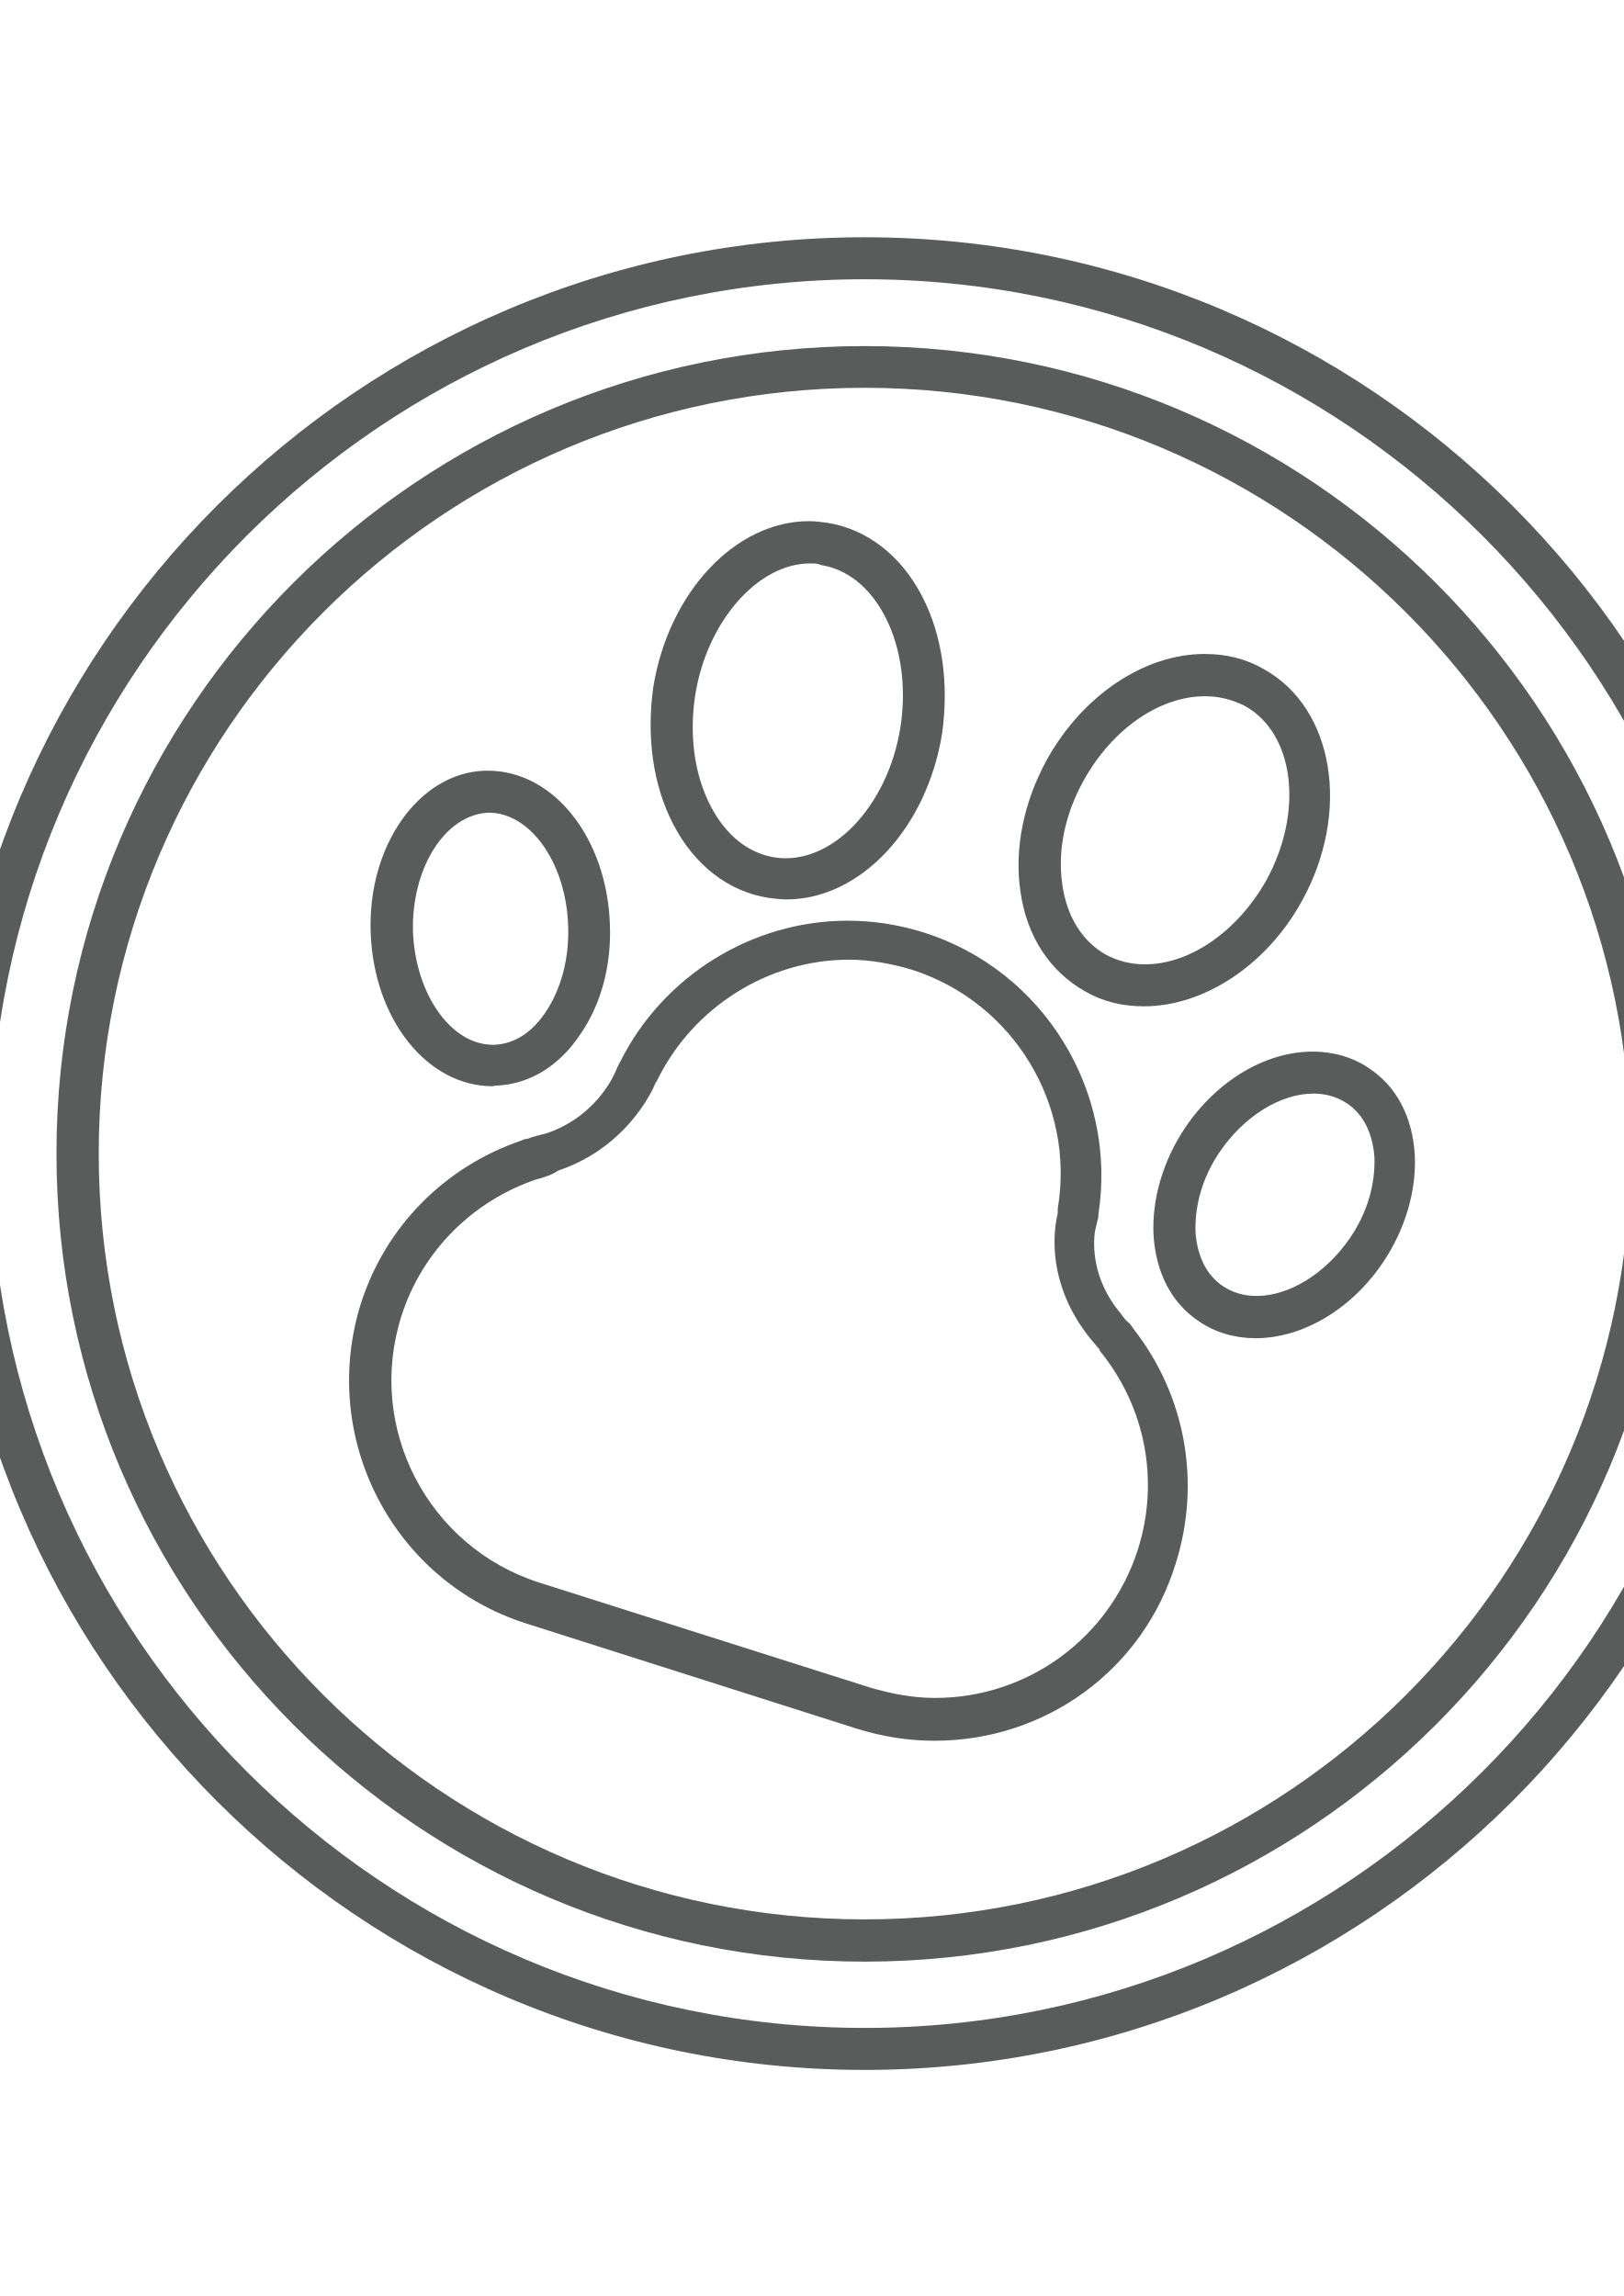
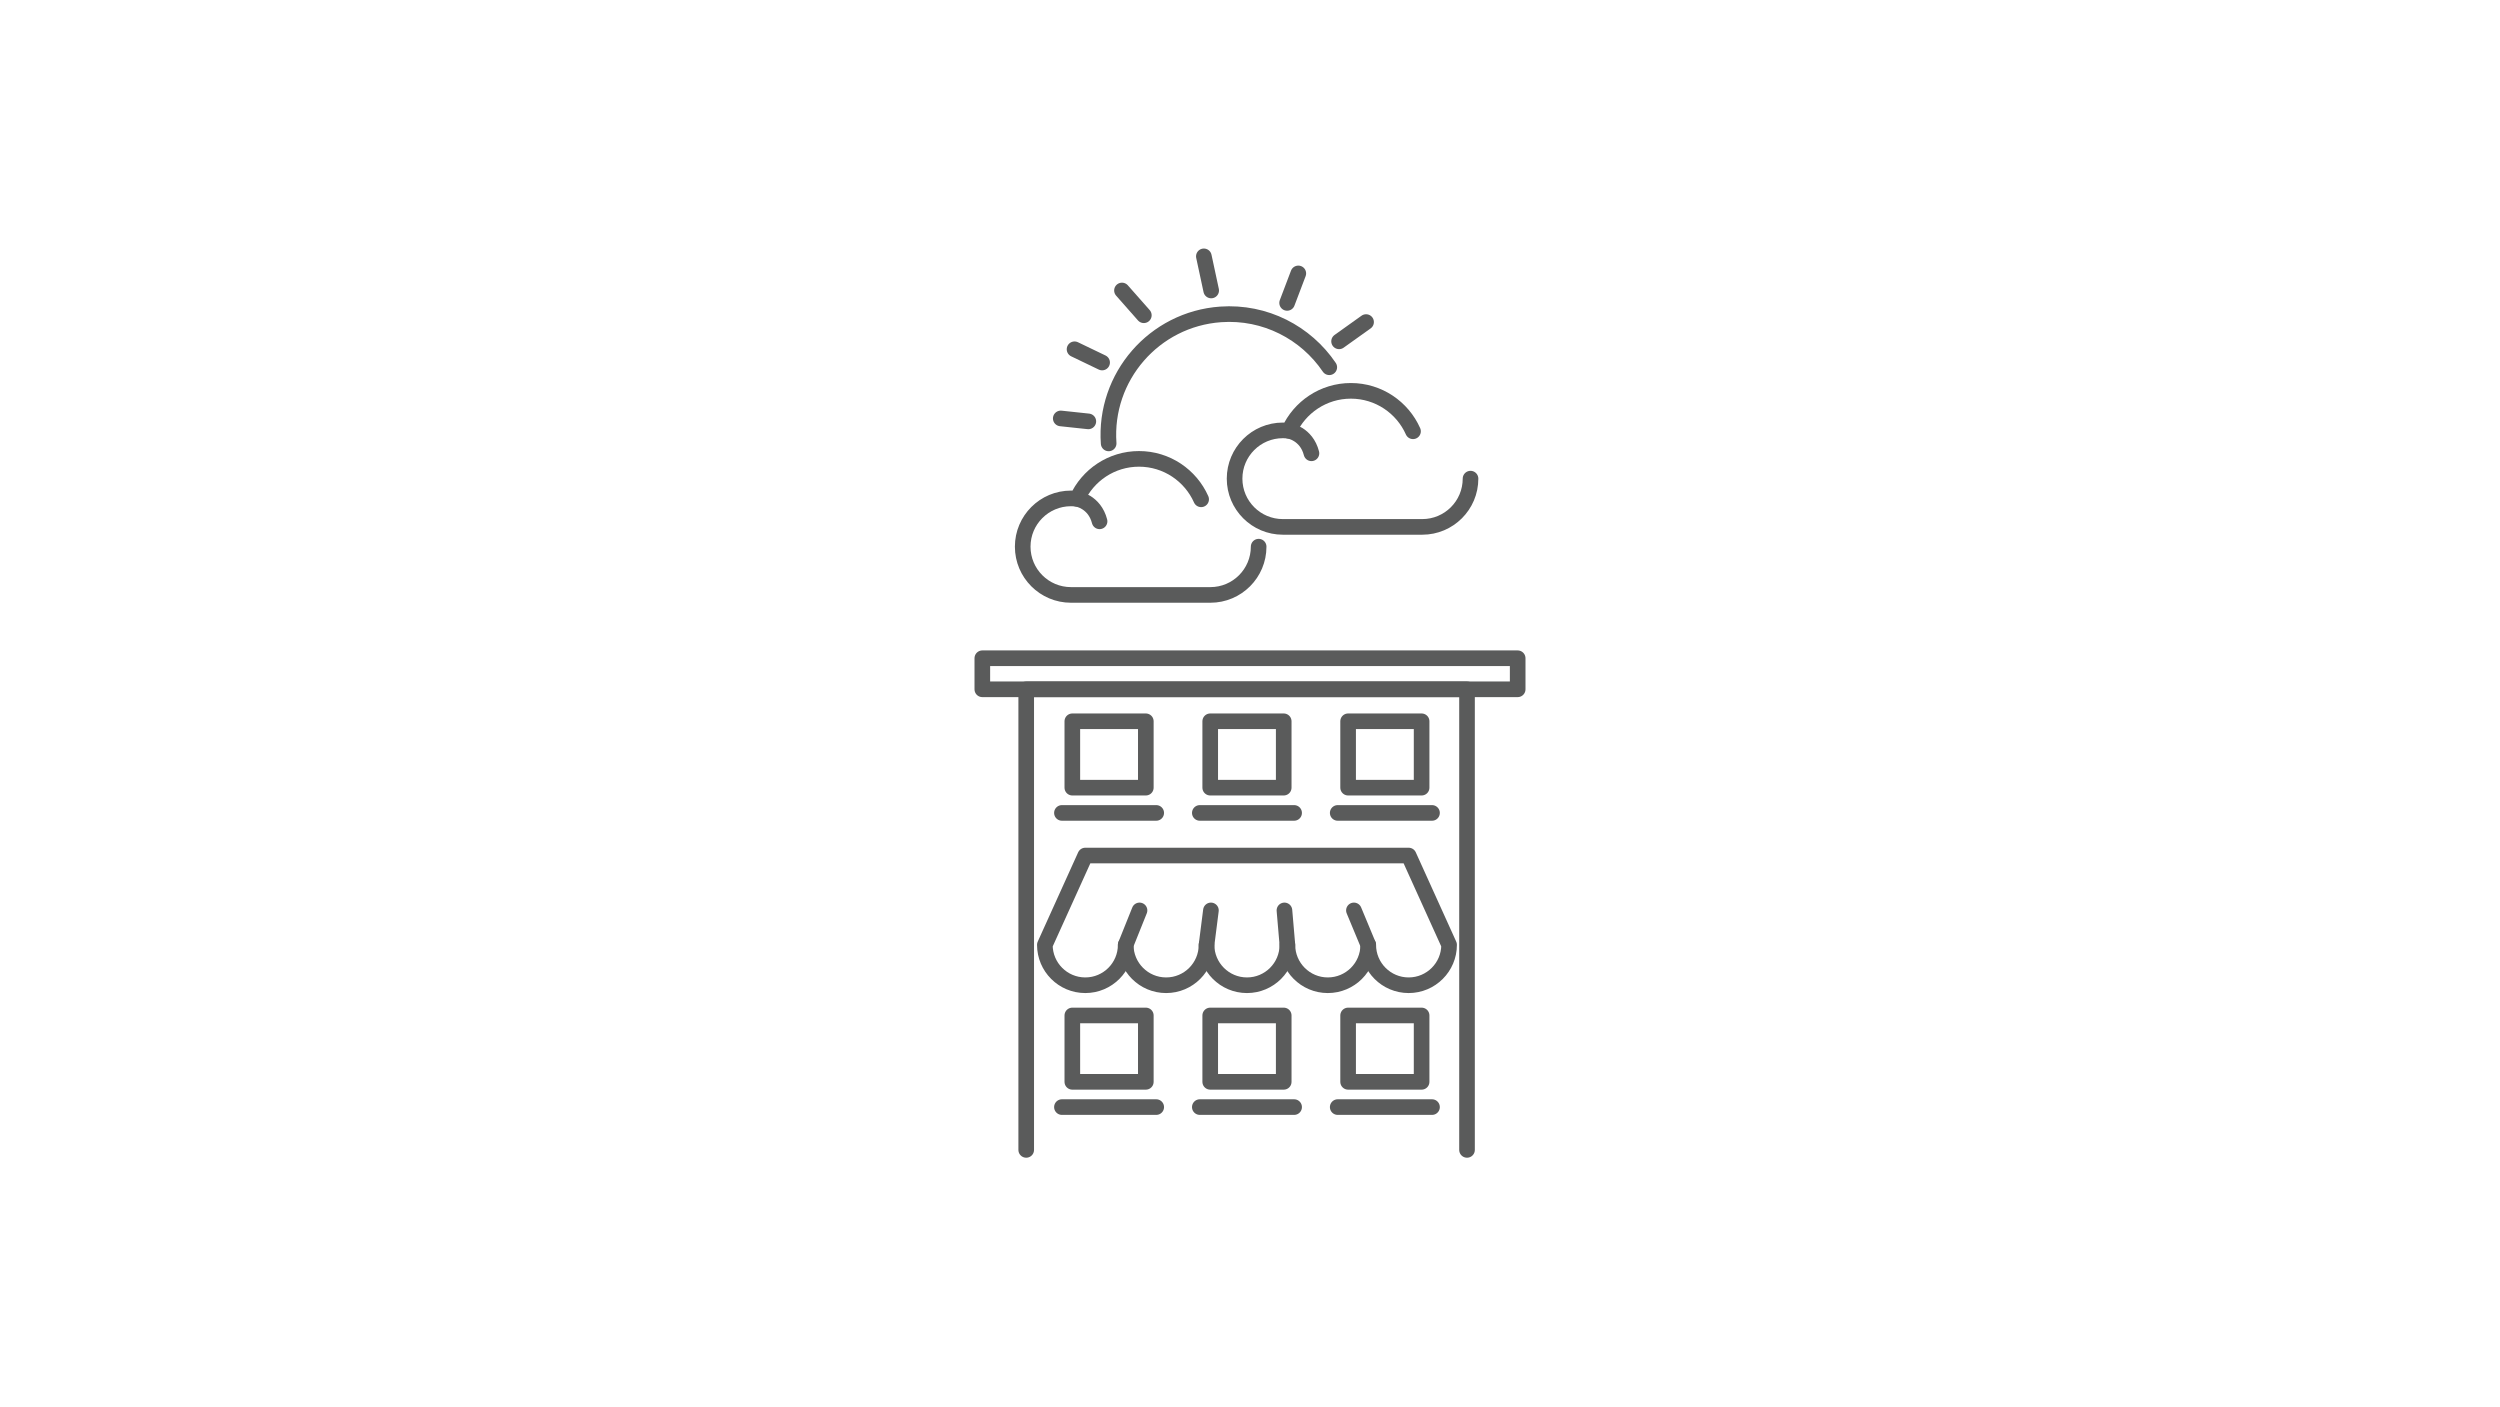
- <svg xmlns="http://www.w3.org/2000/svg" version="1.1" id="Layer_1" x="0px" y="0px" viewBox="0 0 595.3 841.9" style="enable-background:new 0 0 595.3 841.9;" xml:space="preserve">
-   <style type="text/css">
- 	.st0{fill:#5A5C5C;}
- </style>
+ <svg xmlns="http://www.w3.org/2000/svg" version="1.1" id="Layer_1" x="0px" y="0px" width="1920px" height="1080px" viewBox="0 0 1920 1080" enable-background="new 0 0 1920 1080" xml:space="preserve">
  <g>
+     <polyline fill="none" stroke="#5A5B5B" stroke-width="12" stroke-linecap="round" stroke-linejoin="round" stroke-miterlimit="10" points="   788.13,883.125 788.13,766.09 788.13,529.389 1126.667,529.389 1126.667,766.09 1126.667,883.125  " />
+     <path fill="none" stroke="#5A5B5B" stroke-width="12" stroke-linecap="round" stroke-linejoin="round" stroke-miterlimit="10" d="   M1050.806,725.631c0,17.139,13.898,31.037,31.043,31.037s31.055-13.898,31.055-31.037l-31.055-68.584h-248.35l-31.049,68.584   c0,17.139,13.904,31.037,31.049,31.037c17.139,0,31.043-13.898,31.043-31.037" />
+     <path fill="none" stroke="#5A5B5B" stroke-width="12" stroke-linecap="round" stroke-linejoin="round" stroke-miterlimit="10" d="   M926.622,725.631c0,17.139-13.893,31.037-31.037,31.037c-17.15,0-31.043-13.898-31.043-31.037l10.611-26.438" />
+     <path fill="none" stroke="#5A5B5B" stroke-width="12" stroke-linecap="round" stroke-linejoin="round" stroke-miterlimit="10" d="   M988.714,725.631c0,17.139-13.898,31.037-31.037,31.037c-17.145,0-31.055-13.898-31.055-31.037l3.369-26.438" />
+     <path fill="none" stroke="#5A5B5B" stroke-width="12" stroke-linecap="round" stroke-linejoin="round" stroke-miterlimit="10" d="   M1039.808,699.193l10.998,26.438c0,17.139-13.893,31.037-31.049,31.037c-17.145,0-31.043-13.898-31.043-31.037l-2.268-26.438" />
+     <rect x="823.544" y="779.871" fill="none" stroke="#5A5B5B" stroke-width="12" stroke-linecap="round" stroke-linejoin="round" stroke-miterlimit="10" width="56.443" height="50.982" />
+     <line fill="none" stroke="#5A5B5B" stroke-width="12" stroke-linecap="round" stroke-linejoin="round" stroke-miterlimit="10" x1="887.979" y1="850.242" x2="815.558" y2="850.242" />
+     <rect x="929.446" y="779.871" fill="none" stroke="#5A5B5B" stroke-width="12" stroke-linecap="round" stroke-linejoin="round" stroke-miterlimit="10" width="56.449" height="50.982" />
+     <line fill="none" stroke="#5A5B5B" stroke-width="12" stroke-linecap="round" stroke-linejoin="round" stroke-miterlimit="10" x1="993.882" y1="850.242" x2="921.46" y2="850.242" />
+     <rect x="1035.354" y="779.871" fill="none" stroke="#5A5B5B" stroke-width="12" stroke-linecap="round" stroke-linejoin="round" stroke-miterlimit="10" width="56.443" height="50.982" />
+     <line fill="none" stroke="#5A5B5B" stroke-width="12" stroke-linecap="round" stroke-linejoin="round" stroke-miterlimit="10" x1="1099.784" y1="850.242" x2="1027.362" y2="850.242" />
+     <rect x="823.544" y="553.945" fill="none" stroke="#5A5B5B" stroke-width="12" stroke-linecap="round" stroke-linejoin="round" stroke-miterlimit="10" width="56.443" height="50.982" />
+     <line fill="none" stroke="#5A5B5B" stroke-width="12" stroke-linecap="round" stroke-linejoin="round" stroke-miterlimit="10" x1="887.979" y1="624.322" x2="815.558" y2="624.322" />
+     <rect x="929.446" y="553.945" fill="none" stroke="#5A5B5B" stroke-width="12" stroke-linecap="round" stroke-linejoin="round" stroke-miterlimit="10" width="56.449" height="50.982" />
+     <line fill="none" stroke="#5A5B5B" stroke-width="12" stroke-linecap="round" stroke-linejoin="round" stroke-miterlimit="10" x1="993.882" y1="624.322" x2="921.46" y2="624.322" />
+     <rect x="1035.354" y="553.945" fill="none" stroke="#5A5B5B" stroke-width="12" stroke-linecap="round" stroke-linejoin="round" stroke-miterlimit="10" width="56.443" height="50.982" />
+     <line fill="none" stroke="#5A5B5B" stroke-width="12" stroke-linecap="round" stroke-linejoin="round" stroke-miterlimit="10" x1="1099.784" y1="624.322" x2="1027.362" y2="624.322" />
+     <rect x="754.421" y="505.523" fill="none" stroke="#5A5B5B" stroke-width="12" stroke-linecap="round" stroke-linejoin="round" stroke-miterlimit="10" width="411.158" height="23.865" />
    <g>
-       <g>
-         <path class="st0" d="M342.6,638.3L342.6,638.3c-9.6,0-19.1-1.5-28.4-4.4l-121.3-38.6c-49-15.6-76-68.1-60.6-117.3     c9-28.2,30.7-50.2,58.9-59.8c0.6-0.3,1.2-0.6,2.1-0.6c2.3-0.9,5-1.5,7.3-2.1c15.1-5.2,22.4-16.8,24.7-21.8l1.2-2.7     c0.3-0.6,0.6-1.2,0.9-1.7c15.6-31.3,48.2-51.7,83.3-51.7c9.6,0,19.1,1.5,28.2,4.4c43.6,13.9,70.8,58,63.8,103.2     c0,0.6,0,1.5-0.3,2.1c-0.3,1.5-0.6,2.7-0.9,3.8c-0.9,5.6-0.9,18,9,30.1c0,0,0.6,0.6,0.9,1.2l1.2,1.5c0.3,0.3,0.3,0.3,0.6,0.6     c0.9,0.6,1.7,1.7,2.3,2.7c19.1,24.3,24.9,56.3,15.6,85.9C419.2,612.2,383.5,638.3,342.6,638.3z M197.4,432.3h-0.3     c-23.8,7.9-42.4,26.6-49.9,50.2c-13.1,40.9,9.6,84.7,50.5,97.8L319,618.8c7.9,2.3,15.6,3.8,23.8,3.8c33.9,0,63.8-21.8,74.3-54.2     c8.1-25.3,2.9-52.5-13.9-73.1c0,0,0,0,0-0.3c-0.3-0.6-0.9-0.9-1.2-1.5l-2.3-2.7c-13.9-17.4-13.9-34.2-12.5-43     c0.3-1.5,0.6-2.7,0.6-3.5c0,0,0-0.3,0-0.6c0-0.2,0-0.3,0-0.6c6.4-38-16.2-75.4-53.1-87.4c-7.5-2.3-15.6-3.8-23.5-3.8     c-29.5,0-57.1,17.4-70.2,44.1c0,0.3-0.3,0.3-0.3,0.6c0,0,0,0.3-0.3,0.3l-0.9,2.1c-3.5,7-13.3,22.6-33.9,29.9     c-0.3,0-0.6,0.3-0.9,0.3C202.2,430.9,199.9,431.5,197.4,432.3C197.8,432.3,197.8,432.3,197.4,432.3z" />
-       </g>
-       <g>
-         <path class="st0" d="M180.6,398.3c-24.1,0-43.6-24.7-44.7-56.3c-1.2-31.9,17.7-58.6,41.8-59.4h1.2c24.1,0,43.6,24.7,44.7,56.3     c0.6,15.1-3.2,29.3-10.8,40.3c-7.9,11.9-18.9,18.5-31.3,18.9L180.6,398.3z M179.2,298c-16.2,0.6-28.4,20.6-27.8,43.6     c0.9,22.9,13.9,41.5,29.3,41.5h0.6c7.3-0.3,13.9-4.6,18.9-12.2c5.6-8.5,8.5-19.5,8.1-31.3C207.6,316.5,194.5,298,179.2,298z" />
-       </g>
-       <g>
-         <path class="st0" d="M288.3,329.8L288.3,329.8c-2.3,0-4.4-0.3-6.7-0.6c-14.5-2.3-27-11.9-34.8-27c-7.5-14.5-9.8-32.2-7.3-50.2     c5.6-34.8,30.1-60.9,57.1-60.9c2.3,0,4.4,0.3,6.7,0.6c14.5,2.3,27,11.9,34.8,27c7.5,14.5,9.8,32.2,7.3,50.2     C339.9,303.5,315.6,329.8,288.3,329.8z M297,206.6c-19.1,0-37.8,21.2-42.1,48.2c-2.3,14.8-0.3,29.3,5.6,40.7     c5.6,10.8,13.9,17.4,23.5,18.9c20.9,3.2,41.5-18.9,46.1-47.6c2.3-14.8,0.3-29.3-5.6-40.7c-5.6-10.8-13.9-17.4-23.5-18.9     C299.9,206.6,298.5,206.6,297,206.6z" />
-       </g>
-       <g>
-         <path class="st0" d="M460.3,490.7L460.3,490.7c-7.5,0-14.8-2.1-20.6-6.1c-10.2-6.7-16-18-16.8-31.9c-0.6-13.1,3.5-27,11.4-38.9     c11.6-17.4,29.5-28.2,47-28.2c7.5,0,14.8,2.1,20.6,6.1c10.2,6.7,16,18,16.8,31.9c0.6,13.1-3.5,27-11.4,38.9     C495.8,479.9,477.7,490.7,460.3,490.7z M481.5,401c-12.2,0-25.5,8.5-34.2,21.2c-6.4,9.3-9.3,19.7-9,29.5c0.6,9,4.1,16,10.2,20     c3.5,2.3,7.5,3.5,12.2,3.5c12.2,0,25.5-8.5,34.2-21.2c6.4-9.3,9.3-19.7,9-29.5c-0.6-9-4.1-16-10.2-20     C490,402.1,485.9,401,481.5,401z" />
-       </g>
-       <g>
-         <path class="st0" d="M419.4,369L419.4,369c-7.9,0-15.1-1.7-21.8-5.6c-12.7-7.3-21.2-20-23.5-36.6c-2.3-15.6,1.2-32.8,9.8-48.4     c13.1-23.5,35.7-38.6,57.7-38.6c7.9,0,15.1,1.7,21.8,5.6c25.8,14.3,31.9,52.5,13.9,85C464.4,353.9,441.4,369,419.4,369z      M441.8,255.3c-16.6,0-33.9,11.9-44.4,30.7c-7,12.5-9.8,26.1-7.9,38.6c1.7,11.6,7.3,20.6,16,25.5c4.4,2.3,9,3.5,14.3,3.5     c16.6,0,33.9-12.2,44.4-30.7c13.9-25.3,10.4-54-7.9-64.1C451.6,256.5,447,255.3,441.8,255.3z" />
-       </g>
+       <path fill="none" stroke="#5A5B5B" stroke-width="12" stroke-linecap="round" stroke-linejoin="round" stroke-miterlimit="10" d="    M922.479,383.473c-8.133-18.287-26.426-31.061-47.73-31.061c-21.164,0-39.34,12.604-47.555,30.691    c-1.541-0.193-3.094-0.328-4.688-0.328c-20.473,0-37.066,16.594-37.066,37.061c0,20.473,16.594,37.066,37.066,37.066h107.074    c20.467,0,37.061-16.594,37.061-37.066" />
+       <path fill="none" stroke="#5A5B5B" stroke-width="12" stroke-linecap="round" stroke-linejoin="round" stroke-miterlimit="10" d="    M827.194,383.104c0,0,13.383,2.115,17.279,17.273" />
    </g>
    <g>
-       <path class="st0" d="M317,719.3C153.6,719.3,20.7,586.4,20.7,423S153.6,126.9,317,126.9s296.3,132.9,296.3,296.3    S480.1,719.3,317,719.3z M317,142.2C162.1,142.2,36.2,268.1,36.2,423S162.1,703.8,317,703.8S597.8,577.9,597.8,423    S471.7,142.2,317,142.2z" />
+       <path fill="none" stroke="#5A5B5B" stroke-width="12" stroke-linecap="round" stroke-linejoin="round" stroke-miterlimit="10" d="    M1085.2,331.23c-8.133-18.287-26.426-31.061-47.73-31.061c-21.164,0-39.34,12.604-47.555,30.691    c-1.541-0.193-3.094-0.328-4.688-0.328c-20.473,0-37.066,16.594-37.066,37.061c0,20.473,16.594,37.066,37.066,37.066h107.074    c20.467,0,37.061-16.594,37.061-37.066" />
+       <path fill="none" stroke="#5A5B5B" stroke-width="12" stroke-linecap="round" stroke-linejoin="round" stroke-miterlimit="10" d="    M989.915,330.861c0,0,13.383,2.115,17.279,17.273" />
    </g>
-     <g>
-       <path class="st0" d="M317,759C131.9,759-19,608.4-19,423S131.6,87,317,87s336,150.6,336,336S502.1,759,317,759z M317,102.4    C140.3,102.4-3.6,246.3-3.6,423S140.3,743.6,317,743.6S637.6,599.7,637.6,423C637.4,246.3,493.7,102.4,317,102.4z" />
-     </g>
+     <path fill="none" stroke="#5A5B5B" stroke-width="12" stroke-linecap="round" stroke-linejoin="round" stroke-miterlimit="10" d="   M851.446,340.541c-3.615-51.111,34.893-95.479,86.016-99.088c34.248-2.42,65.461,14.074,83.42,40.6" />
+     <line fill="none" stroke="#5A5B5B" stroke-width="12" stroke-linecap="round" stroke-linejoin="round" stroke-miterlimit="10" x1="835.837" y1="323.619" x2="814.661" y2="321.357" />
+     <line fill="none" stroke="#5A5B5B" stroke-width="12" stroke-linecap="round" stroke-linejoin="round" stroke-miterlimit="10" x1="846.425" y1="278.414" x2="825.249" y2="268.236" />
+     <line fill="none" stroke="#5A5B5B" stroke-width="12" stroke-linecap="round" stroke-linejoin="round" stroke-miterlimit="10" x1="878.464" y1="242.115" x2="861.671" y2="223.09" />
+     <line fill="none" stroke="#5A5B5B" stroke-width="12" stroke-linecap="round" stroke-linejoin="round" stroke-miterlimit="10" x1="930.19" y1="223.09" x2="924.56" y2="196.875" />
+     <line fill="none" stroke="#5A5B5B" stroke-width="12" stroke-linecap="round" stroke-linejoin="round" stroke-miterlimit="10" x1="988.509" y1="232.635" x2="997.104" y2="209.982" />
+     <line fill="none" stroke="#5A5B5B" stroke-width="12" stroke-linecap="round" stroke-linejoin="round" stroke-miterlimit="10" x1="1028.411" y1="262.143" x2="1049.147" y2="247.342" />
  </g>
</svg>
